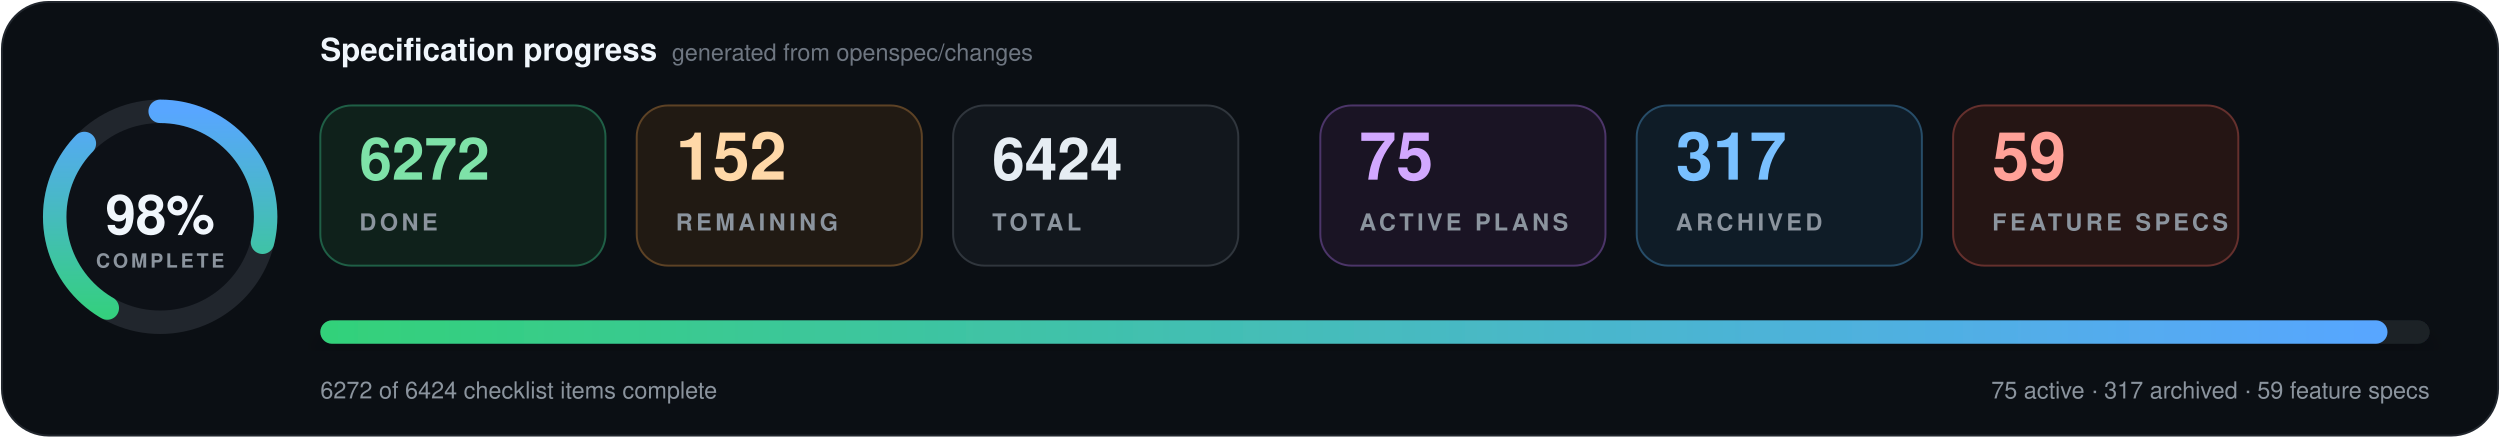
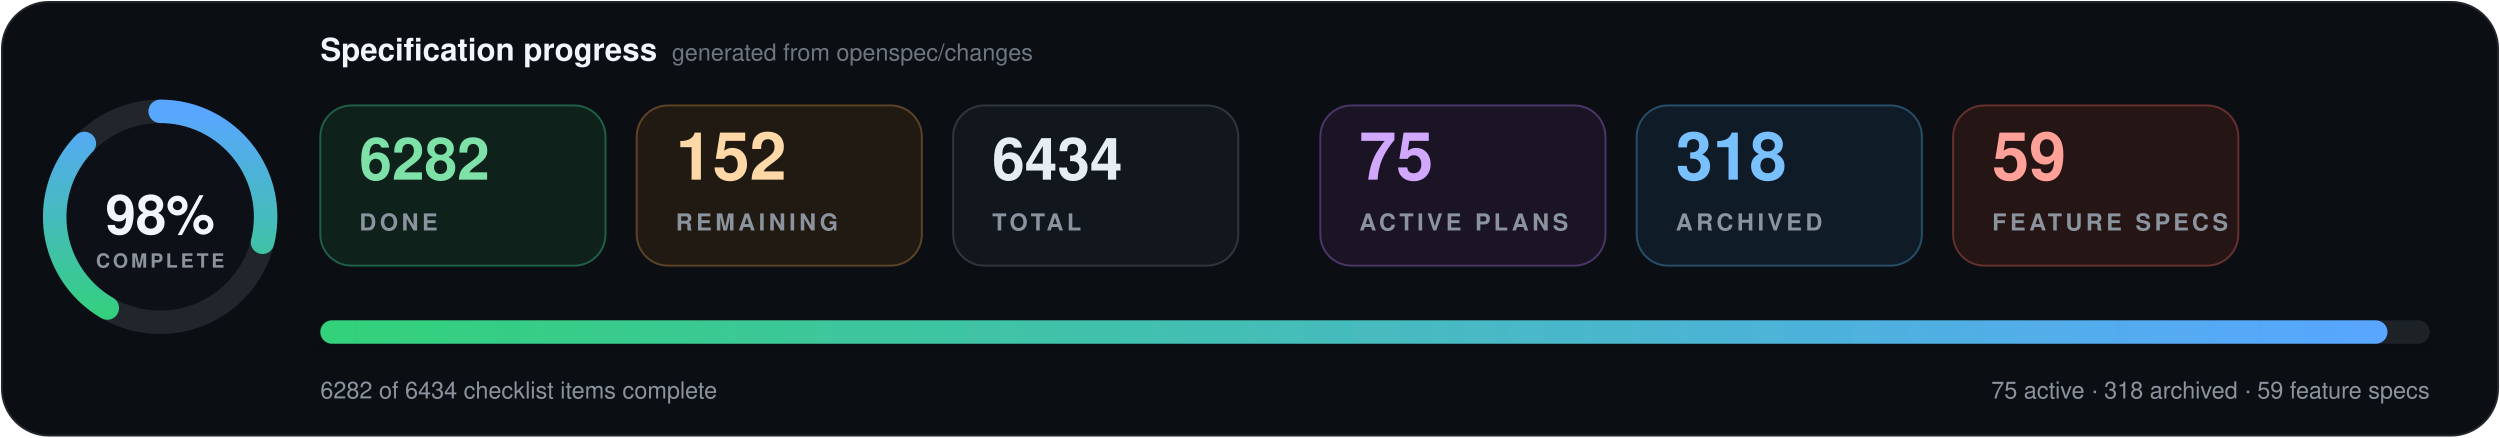
- <svg xmlns="http://www.w3.org/2000/svg" data-cache-version="1795508564" width="1280" height="224" viewBox="0 0 1280 224" role="img" aria-labelledby="title description" font-family="system-ui, -apple-system, BlinkMacSystemFont, 'Segoe UI', Helvetica, Arial, sans-serif" font-variant-numeric="tabular-nums">
+ <svg xmlns="http://www.w3.org/2000/svg" data-cache-version="1795512453" width="1280" height="224" viewBox="0 0 1280 224" role="img" aria-labelledby="title description" font-family="system-ui, -apple-system, BlinkMacSystemFont, 'Segoe UI', Helvetica, Arial, sans-serif" font-variant-numeric="tabular-nums">
  <defs>
    <linearGradient id="progress" x1="0" x2="1">
      <stop offset="0" stop-color="#33d17a" />
      <stop offset="1" stop-color="#58a6ff" />
    </linearGradient>
    <filter id="shadow" x="-10%" y="-20%" width="120%" height="150%">
      <feDropShadow dx="0" dy="7" stdDeviation="9" flood-color="#000" flood-opacity=".28" />
    </filter>
  </defs>
  <rect x="1" y="1" width="1278" height="222" rx="24" fill="#0b0f14" stroke="#21262d" />
  <g transform="translate(82 111)">
    <circle r="54" fill="#0d1117" stroke="#21262d" stroke-width="12" />
    <circle r="54" fill="none" stroke="url(#progress)" stroke-width="12" stroke-linecap="round" pathLength="100" stroke-dasharray="98 100" transform="rotate(-90)" />
    <text y="-1" text-anchor="middle" dominant-baseline="middle" fill="#f0f6fc" font-size="28" font-weight="800">98%</text>
    <text y="26" text-anchor="middle" fill="#8b949e" font-size="10" font-weight="700" letter-spacing="1.5">COMPLETE</text>
  </g>
  <text x="164" y="31" fill="#f0f6fc" font-size="16" font-weight="750">Specification progress</text>
  <text x="344" y="31" fill="#6e7681" font-size="12">generated from openspec/changes</text>
  <g transform="translate(164 54)">
    <rect width="146" height="82" rx="16" fill="#0f211b" stroke="#1f5f46" />
-     <text x="20" y="38" fill="#7ee2a8" font-size="30" font-weight="750">6272</text>
+     <text x="20" y="38" fill="#7ee2a8" font-size="30" font-weight="750">6282</text>
    <text x="20" y="64" fill="#8b949e" font-size="12" font-weight="700" letter-spacing="1.8">DONE</text>
  </g>
  <g transform="translate(326 54)">
    <rect width="146" height="82" rx="16" fill="#211a13" stroke="#5d4225" />
    <text x="20" y="38" fill="#ffd8a8" font-size="34" font-weight="750">152</text>
    <text x="20" y="64" fill="#8b949e" font-size="12" font-weight="700" letter-spacing="1.8">REMAINING</text>
  </g>
  <g transform="translate(488 54)">
    <rect width="146" height="82" rx="16" fill="#12171d" stroke="#30363d" />
-     <text x="20" y="38" fill="#e6edf3" font-size="30" font-weight="750">6424</text>
+     <text x="20" y="38" fill="#e6edf3" font-size="30" font-weight="750">6434</text>
    <text x="20" y="64" fill="#8b949e" font-size="12" font-weight="700" letter-spacing="1.8">TOTAL</text>
  </g>
  <g transform="translate(676 54)">
    <rect width="146" height="82" rx="16" fill="#1a1424" stroke="#4c3569" />
    <text x="20" y="38" fill="#d2a8ff" font-size="34" font-weight="750">75</text>
    <text x="20" y="64" fill="#8b949e" font-size="12" font-weight="700" letter-spacing="1.8">ACTIVE PLANS</text>
  </g>
  <g transform="translate(838 54)">
    <rect width="146" height="82" rx="16" fill="#0f1c27" stroke="#274d69" />
-     <text x="20" y="38" fill="#79c0ff" font-size="34" font-weight="750">317</text>
+     <text x="20" y="38" fill="#79c0ff" font-size="34" font-weight="750">318</text>
    <text x="20" y="64" fill="#8b949e" font-size="12" font-weight="700" letter-spacing="1.8">ARCHIVED</text>
  </g>
  <g transform="translate(1000 54)">
    <rect width="146" height="82" rx="16" fill="#251514" stroke="#65302d" />
    <text x="20" y="38" fill="#ffa198" font-size="34" font-weight="750">59</text>
    <text x="20" y="64" fill="#8b949e" font-size="12" font-weight="700" letter-spacing="1.8">FEATURE SPECS</text>
  </g>
  <g filter="url(#shadow)">
    <rect x="164" y="164" width="1080" height="12" rx="6" fill="#1b2128" />
    <rect x="164" y="164" width="1058.4" height="12" rx="6" fill="url(#progress)" />
  </g>
-   <text x="164" y="204" fill="#8b949e" font-size="12">6272 of 6424 checklist items complete</text>
-   <text x="1244" y="204" text-anchor="end" fill="#8b949e" font-size="12">75 active · 317 archived · 59 feature specs</text>
+   <text x="164" y="204" fill="#8b949e" font-size="12">6282 of 6434 checklist items complete</text>
+   <text x="1244" y="204" text-anchor="end" fill="#8b949e" font-size="12">75 active · 318 archived · 59 feature specs</text>
</svg>
